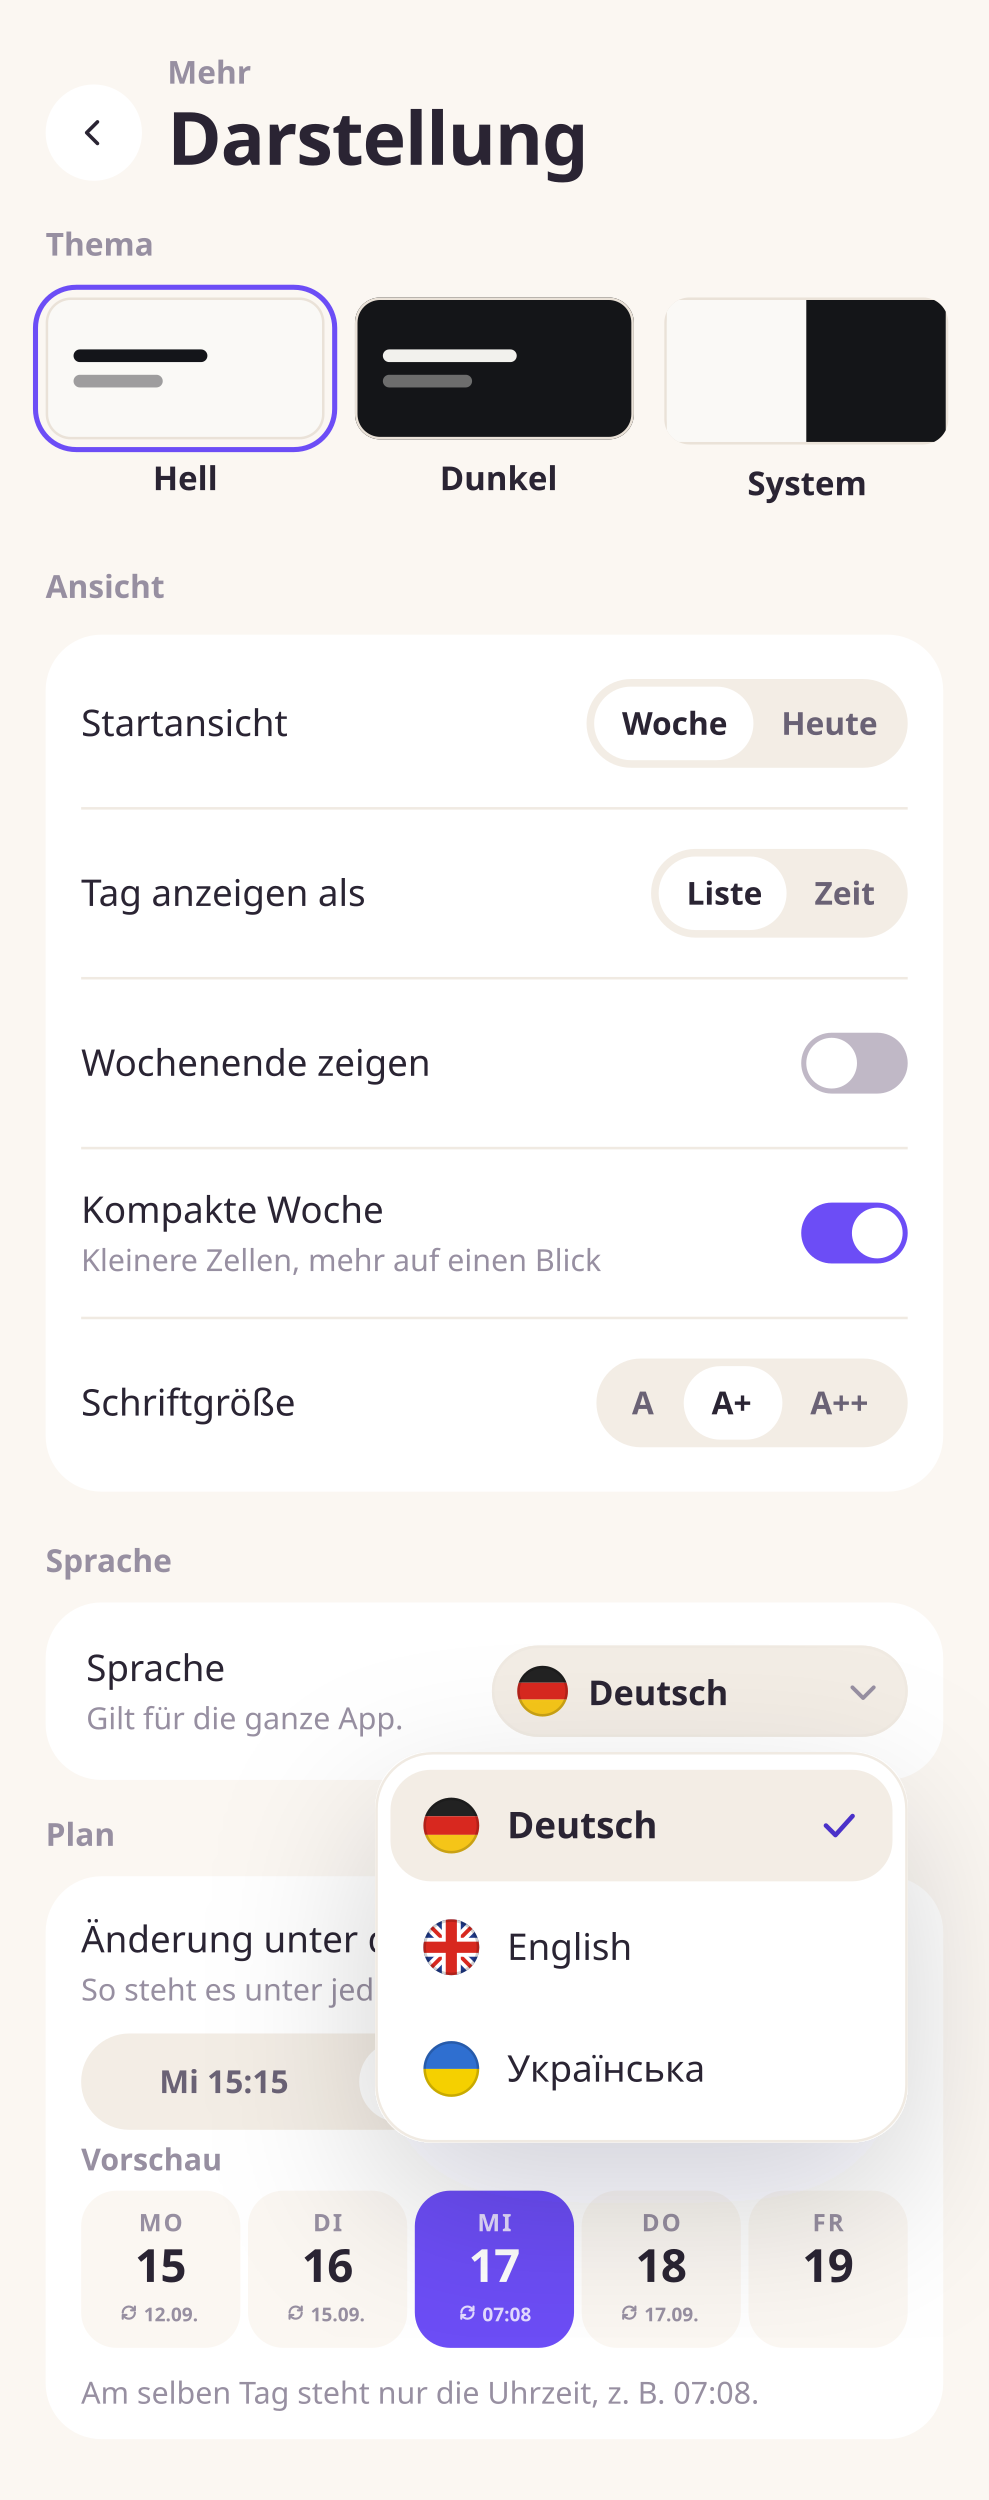
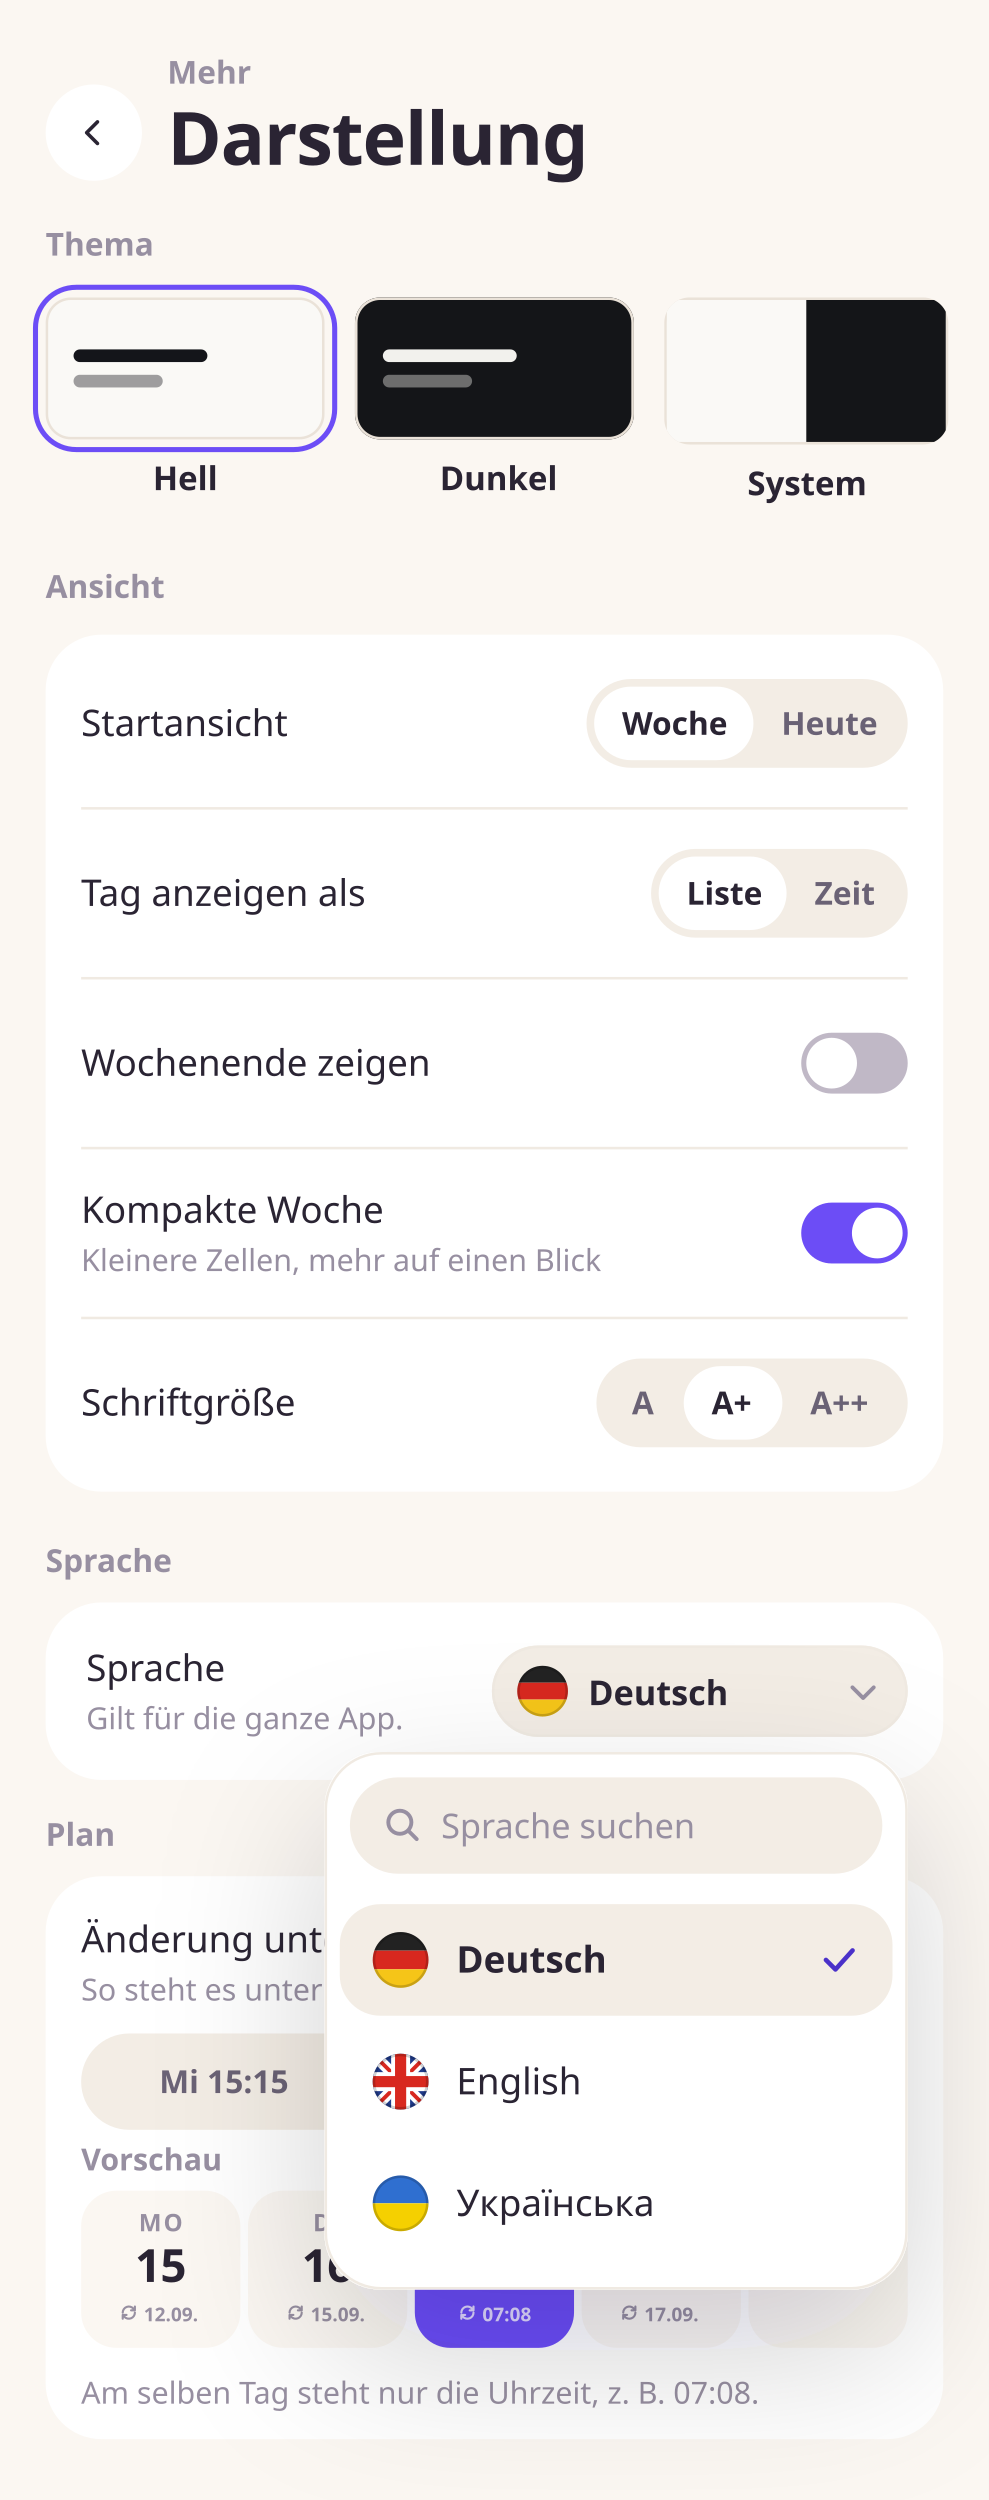
<svg xmlns="http://www.w3.org/2000/svg" width="390" height="986" viewBox="0 0 390 986">
  <defs>
    <filter id="nsh0" x="-50%" y="-50%" width="200%" height="200%">
      <feDropShadow dx="0" dy="24" stdDeviation="32" flood-color="#0F121C" flood-opacity="0.18" />
    </filter>
    <filter id="nsh1" x="-50%" y="-50%" width="200%" height="200%">
      <feDropShadow dx="0" dy="2" stdDeviation="4" flood-color="#0F121C" flood-opacity="0.06" />
    </filter>
    <pattern id="mh" width="8" height="8" patternUnits="userSpaceOnUse" patternTransform="rotate(45)">
      <rect x="0" y="0" width="3" height="8" fill="#FBF7F2" fill-opacity="0.55" />
    </pattern>
    <pattern id="mr" width="7" height="7" patternUnits="userSpaceOnUse" patternTransform="rotate(45)">
      <rect x="0" y="0" width="1.6" height="7" fill="#C0B8C6" fill-opacity="0.8" />
    </pattern>
  </defs>
  <rect x="0" y="0" width="390" height="986" fill="#FBF7F2" />
  <defs>
    <clipPath id="c1">
      <rect x="262" y="117.31" width="112" height="58" rx="10" />
    </clipPath>
    <clipPath id="c4">
      <rect x="0" y="0" width="390" height="920" />
    </clipPath>
  </defs>
  <rect x="0" y="0" width="390" height="920" fill="#FBF7F2" />
  <g clip-path="url(#c4)">
    <g id="Zurück_0">
      <rect x="18" y="33.31" width="38" height="38" rx="19" fill="#FFFFFF" />
      <g transform="translate(28.5 43.81) scale(0.71 0.71)" fill="none" stroke="#2A2433" stroke-width="2" stroke-linecap="round" stroke-linejoin="round">
        <path d="M14 6l-6 6 6 6" />
      </g>
    </g>
    <text x="66" y="33" font-family="Nunito" font-size="12.5" font-weight="800" fill="#978FA1" xml:space="preserve">Mehr</text>
    <text x="66" y="65" font-family="Nunito" font-size="29" font-weight="900" letter-spacing="-0.43" fill="#2A2433" xml:space="preserve">Darstellung</text>
    <text x="18" y="100.81" font-family="Nunito" font-size="12.5" font-weight="800" fill="#978FA1" xml:space="preserve">Thema</text>
    <rect x="14" y="113.31" width="118" height="64" rx="16" fill="none" stroke="#6C4DF6" stroke-width="2" />
    <rect x="18" y="117.31" width="110" height="56" rx="10" fill="#FAF9F6" />
    <rect x="18.5" y="117.81" width="109" height="55" rx="9.5" fill="none" stroke="#EAE2D8" stroke-width="1" />
    <rect x="29" y="137.81" width="52.8" height="5" rx="2.5" fill="#14151A" />
    <g opacity="0.4">
      <rect x="29" y="147.81" width="35.19" height="5" rx="2.5" fill="#14151A" />
    </g>
    <text x="60.3" y="193.31" font-family="Nunito" font-size="13" font-weight="700" fill="#2A2433" xml:space="preserve">Hell</text>
    <rect x="140" y="117.31" width="110" height="56" rx="10" fill="#141518" />
    <rect x="140.5" y="117.81" width="109" height="55" rx="9.5" fill="none" stroke="#EAE2D8" stroke-width="1" />
    <rect x="151" y="137.81" width="52.8" height="5" rx="2.5" fill="#F2F1ED" />
    <g opacity="0.4">
      <rect x="151" y="147.81" width="35.19" height="5" rx="2.5" fill="#F2F1ED" />
    </g>
    <text x="173.45" y="193.31" font-family="Nunito" font-size="13" font-weight="700" fill="#2A2433" xml:space="preserve">Dunkel</text>
    <rect x="262.5" y="117.81" width="111" height="57" rx="9.5" fill="none" stroke="#EAE2D8" stroke-width="1" />
    <g clip-path="url(#c1)">
      <rect x="263" y="118.31" width="55" height="56" fill="#FAF9F6" />
      <rect x="318" y="118.31" width="55" height="56" fill="#141518" />
    </g>
    <text x="294.77" y="195.31" font-family="Nunito" font-size="13" font-weight="700" fill="#2A2433" xml:space="preserve">System</text>
    <text x="18" y="235.81" font-family="Nunito" font-size="12.5" font-weight="800" fill="#978FA1" xml:space="preserve">Ansicht</text>
    <rect x="18" y="250.31" width="354" height="338" rx="22" fill="#FFFFFF" />
    <line x1="32" y1="318.81" x2="358" y2="318.81" stroke="#F0EAE2" stroke-width="1" />
    <text x="32" y="290.31" font-family="Nunito" font-size="14.5" font-weight="400" fill="#2A2433" xml:space="preserve">Startansicht</text>
    <rect x="231.33" y="267.81" width="126.67" height="35" rx="17.5" fill="#F3EDE5" />
    <rect x="234.33" y="270.81" width="62.83" height="29" rx="14.5" fill="#FFFFFF" />
    <text x="245.33" y="289.81" font-family="Nunito" font-size="12.5" font-weight="800" fill="#2A2433" xml:space="preserve">Woche</text>
    <text x="308.16" y="289.81" font-family="Nunito" font-size="12.5" font-weight="800" fill="#6A6275" xml:space="preserve">Heute</text>
    <line x1="32" y1="385.81" x2="358" y2="385.81" stroke="#F0EAE2" stroke-width="1" />
    <text x="32" y="357.31" font-family="Nunito" font-size="14.5" font-weight="400" fill="#2A2433" xml:space="preserve">Tag anzeigen als</text>
    <rect x="256.78" y="334.81" width="101.22" height="35" rx="17.5" fill="#F3EDE5" />
    <rect x="259.78" y="337.81" width="50.45" height="29" rx="14.5" fill="#FFFFFF" />
    <text x="270.78" y="356.81" font-family="Nunito" font-size="12.5" font-weight="800" fill="#2A2433" xml:space="preserve">Liste</text>
    <text x="321.23" y="356.81" font-family="Nunito" font-size="12.5" font-weight="800" fill="#6A6275" xml:space="preserve">Zeit</text>
    <line x1="32" y1="452.81" x2="358" y2="452.81" stroke="#F0EAE2" stroke-width="1" />
    <text x="32" y="424.31" font-family="Nunito" font-size="14.5" font-weight="400" fill="#2A2433" xml:space="preserve">Wochenende zeigen</text>
    <g id="Umschalten_2">
      <rect x="316" y="407.31" width="42" height="24" rx="12" fill="#C0B8C6" />
      <rect x="318" y="409.31" width="20" height="20" rx="10" fill="#FFFFFF" />
    </g>
    <line x1="32" y1="519.81" x2="358" y2="519.81" stroke="#F0EAE2" stroke-width="1" />
    <text x="32" y="482.31" font-family="Nunito" font-size="14.5" font-weight="400" fill="#2A2433" xml:space="preserve">Kompakte Woche</text>
    <text x="32" y="501.31" font-family="Nunito" font-size="12" font-weight="400" fill="#978FA1" xml:space="preserve">Kleinere Zellen, mehr auf einen Blick</text>
    <g id="Umschalten_3">
      <rect x="316" y="474.31" width="42" height="24" rx="12" fill="#6C4DF6" />
      <rect x="336" y="476.31" width="20" height="20" rx="10" fill="#FFFFFF" />
    </g>
    <text x="32" y="558.31" font-family="Nunito" font-size="14.5" font-weight="400" fill="#2A2433" xml:space="preserve">Schriftgröße</text>
    <rect x="235.23" y="535.81" width="122.77" height="35" rx="17.5" fill="#F3EDE5" />
    <text x="249.23" y="557.81" font-family="Nunito" font-size="12.5" font-weight="800" fill="#6A6275" xml:space="preserve">A</text>
    <rect x="269.66" y="538.81" width="38.92" height="29" rx="14.5" fill="#FFFFFF" />
    <text x="280.66" y="557.81" font-family="Nunito" font-size="12.5" font-weight="800" fill="#2A2433" xml:space="preserve">A+</text>
    <text x="319.58" y="557.81" font-family="Nunito" font-size="12.5" font-weight="800" fill="#6A6275" xml:space="preserve">A++</text>
  </g>
  <text x="18" y="620" font-family="Nunito" font-size="12.5" font-weight="800" fill="#978FA1" xml:space="preserve">Sprache</text>
  <rect x="18" y="632" width="354" height="70" rx="22" fill="#FFFFFF" />
  <text x="34" y="663" font-family="Nunito" font-size="14.5" font-weight="400" fill="#2A2433" xml:space="preserve">Sprache</text>
  <text x="34" y="682" font-family="Nunito" font-size="12" font-weight="400" fill="#978FA1" xml:space="preserve">Gilt für die ganze App.</text>
  <rect x="194" y="649" width="164" height="36" rx="18" fill="#F3EDE5" />
  <rect x="194.5" y="649.5" width="163" height="35" rx="18" fill="none" stroke="#F0EAE2" stroke-width="1" />
  <clipPath id="fl2">
    <circle cx="214" cy="667" r="10" />
  </clipPath>
  <g clip-path="url(#fl2)">
    <rect x="204" y="657" width="20" height="6.667" fill="#222" />
    <rect x="204" y="663.667" width="20" height="6.667" fill="#D8281F" />
    <rect x="204" y="670.333" width="20" height="6.667" fill="#F5C518" />
  </g>
  <circle cx="214" cy="667" r="9.5" fill="none" stroke="rgba(0,0,0,.18)" stroke-width="1" />
  <text x="232" y="672.5" font-family="Nunito" font-size="13.5" font-weight="700" fill="#2A2433" xml:space="preserve">Deutsch</text>
  <g transform="translate(332 658.5) scale(0.7 0.7)" fill="none" stroke="#978FA1" stroke-width="2.2" stroke-linecap="round" stroke-linejoin="round">
    <path d="M6 10l6 6 6-6" />
  </g>
  <text x="18" y="728" font-family="Nunito" font-size="12.5" font-weight="800" fill="#978FA1" xml:space="preserve">Plan</text>
  <rect x="18" y="740" width="354" height="222" rx="22" fill="#FFFFFF" />
  <text x="32" y="770" font-family="Nunito" font-size="14.5" font-weight="400" fill="#2A2433" xml:space="preserve">Änderung unter dem Tag</text>
  <text x="32" y="789" font-family="Nunito" font-size="12" font-weight="400" fill="#978FA1" xml:space="preserve">So steht es unter jedem Tag in der Woche.</text>
  <rect x="32" y="802" width="326" height="38" rx="19.0" fill="#F3EDE5" />
  <text x="88.333" y="825.5" font-family="Nunito" font-size="12.5" font-weight="800" fill="#6A6275" text-anchor="middle" xml:space="preserve">Mi 15:15</text>
  <rect x="141.667" y="805" width="106.667" height="32" rx="16.0" fill="#FFFFFF" />
  <text x="195" y="825.5" font-family="Nunito" font-size="12.5" font-weight="800" fill="#2A2433" text-anchor="middle" xml:space="preserve">15.09.</text>
  <text x="301.667" y="825.5" font-family="Nunito" font-size="12.5" font-weight="800" fill="#6A6275" text-anchor="middle" xml:space="preserve">15.09. 15:15</text>
  <text x="32" y="856" font-family="Nunito" font-size="12" font-weight="800" fill="#978FA1" xml:space="preserve">Vorschau</text>
  <rect x="32.0" y="864" width="62.8" height="62" rx="14" fill="#FBF7F2" />
  <text x="63.4" y="880" font-family="Nunito" font-size="9.5" font-weight="700" letter-spacing="0.8" fill="#978FA1" text-anchor="middle" xml:space="preserve">MO</text>
  <text x="63.4" y="900" font-family="Nunito" font-size="18" font-weight="900" letter-spacing="-0.27" fill="#2A2433" text-anchor="middle" xml:space="preserve">15</text>
  <g transform="translate(47.2 908.5) scale(0.3 0.3)" fill="none" stroke="#978FA1" stroke-width="2.8" stroke-linecap="round" stroke-linejoin="round">
    <path d="M4 12a8 8 0 0 1 14-5.3M20 4v5h-5M20 12a8 8 0 0 1-14 5.3M4 20v-5h5" />
  </g>
  <text x="56.7" y="915.5" font-family="Nunito" font-size="7.5" font-weight="600" fill="#978FA1" xml:space="preserve">12.09.</text>
  <rect x="97.8" y="864" width="62.8" height="62" rx="14" fill="#FBF7F2" />
  <text x="129.2" y="880" font-family="Nunito" font-size="9.5" font-weight="700" letter-spacing="0.8" fill="#978FA1" text-anchor="middle" xml:space="preserve">DI</text>
  <text x="129.2" y="900" font-family="Nunito" font-size="18" font-weight="900" letter-spacing="-0.27" fill="#2A2433" text-anchor="middle" xml:space="preserve">16</text>
  <g transform="translate(113 908.5) scale(0.3 0.3)" fill="none" stroke="#978FA1" stroke-width="2.8" stroke-linecap="round" stroke-linejoin="round">
    <path d="M4 12a8 8 0 0 1 14-5.3M20 4v5h-5M20 12a8 8 0 0 1-14 5.3M4 20v-5h5" />
  </g>
  <text x="122.5" y="915.5" font-family="Nunito" font-size="7.5" font-weight="600" fill="#978FA1" xml:space="preserve">15.09.</text>
  <rect x="163.6" y="864" width="62.8" height="62" rx="14" fill="#6C4DF6" />
  <text x="195.0" y="880" font-family="Nunito" font-size="9.5" font-weight="700" letter-spacing="0.8" fill="#E3DBFF" text-anchor="middle" xml:space="preserve">MI</text>
  <text x="195.0" y="900" font-family="Nunito" font-size="18" font-weight="900" letter-spacing="-0.27" fill="#FFFFFF" text-anchor="middle" xml:space="preserve">17</text>
  <g transform="translate(180.75 908.5) scale(0.3 0.3)" fill="none" stroke="#E3DBFF" stroke-width="2.8" stroke-linecap="round" stroke-linejoin="round">
    <path d="M4 12a8 8 0 0 1 14-5.3M20 4v5h-5M20 12a8 8 0 0 1-14 5.3M4 20v-5h5" />
  </g>
  <text x="190.25" y="915.5" font-family="Nunito" font-size="7.5" font-weight="600" fill="#E3DBFF" xml:space="preserve">07:08</text>
  <rect x="229.4" y="864" width="62.8" height="62" rx="14" fill="#FBF7F2" />
  <text x="260.8" y="880" font-family="Nunito" font-size="9.5" font-weight="700" letter-spacing="0.8" fill="#978FA1" text-anchor="middle" xml:space="preserve">DO</text>
  <text x="260.8" y="900" font-family="Nunito" font-size="18" font-weight="900" letter-spacing="-0.27" fill="#2A2433" text-anchor="middle" xml:space="preserve">18</text>
  <g transform="translate(244.6 908.5) scale(0.3 0.3)" fill="none" stroke="#978FA1" stroke-width="2.8" stroke-linecap="round" stroke-linejoin="round">
    <path d="M4 12a8 8 0 0 1 14-5.3M20 4v5h-5M20 12a8 8 0 0 1-14 5.3M4 20v-5h5" />
  </g>
  <text x="254.1" y="915.5" font-family="Nunito" font-size="7.5" font-weight="600" fill="#978FA1" xml:space="preserve">17.09.</text>
  <rect x="295.2" y="864" width="62.8" height="62" rx="14" fill="#FBF7F2" />
  <text x="326.6" y="880" font-family="Nunito" font-size="9.5" font-weight="700" letter-spacing="0.8" fill="#978FA1" text-anchor="middle" xml:space="preserve">FR</text>
  <text x="326.6" y="900" font-family="Nunito" font-size="18" font-weight="900" letter-spacing="-0.27" fill="#2A2433" text-anchor="middle" xml:space="preserve">19</text>
  <text x="32" y="948" font-family="Nunito" font-size="12" font-weight="400" fill="#978FA1" xml:space="preserve">Am selben Tag steht nur die Uhrzeit, z. B. 07:08.</text>
-   <rect x="148" y="691" width="210" height="154" rx="22" fill="#FFFFFF" filter="url(#nsh0)" />
-   <rect x="148.5" y="691.5" width="209" height="153" rx="22" fill="none" stroke="#F0EAE2" stroke-width="1" />
-   <rect x="154" y="698" width="198" height="44" rx="16" fill="#F3EDE5" />
+   <rect x="128" y="691" width="230" height="212" rx="22" fill="#FFFFFF" filter="url(#nsh0)" />
+   <rect x="128.5" y="691.5" width="229" height="211" rx="22" fill="none" stroke="#F0EAE2" stroke-width="1" />
+   <rect x="138" y="701" width="210" height="38" rx="19" fill="#F3EDE5" />
+   <g transform="translate(150 711) scale(0.7 0.7)" fill="none" stroke="#978FA1" stroke-width="2.2" stroke-linecap="round" stroke-linejoin="round">
+     <circle cx="11" cy="11" r="6.5" />
+     <path d="M16 16l4.5 4.5" />
+   </g>
+   <text x="174" y="725" font-family="Nunito" font-size="13.5" font-weight="400" fill="#978FA1" xml:space="preserve">Sprache suchen</text>
+   <rect x="134" y="751" width="218" height="44" rx="16" fill="#F3EDE5" />
  <clipPath id="fl3">
-     <circle cx="178" cy="720.0" r="11" />
+     <circle cx="158" cy="773.0" r="11" />
  </clipPath>
  <g clip-path="url(#fl3)">
-     <rect x="167" y="709.0" width="22" height="7.333" fill="#222" />
-     <rect x="167" y="716.333" width="22" height="7.333" fill="#D8281F" />
-     <rect x="167" y="723.667" width="22" height="7.333" fill="#F5C518" />
+     <rect x="147" y="762.0" width="22" height="7.333" fill="#222" />
+     <rect x="147" y="769.333" width="22" height="7.333" fill="#D8281F" />
+     <rect x="147" y="776.667" width="22" height="7.333" fill="#F5C518" />
  </g>
-   <circle cx="178" cy="720.0" r="10.5" fill="none" stroke="rgba(0,0,0,.18)" stroke-width="1" />
-   <text x="200" y="725.0" font-family="Nunito" font-size="14.5" font-weight="700" fill="#2A2433" xml:space="preserve">Deutsch</text>
-   <g transform="translate(322 711.0) scale(0.75 0.75)" fill="none" stroke="#4A31C9" stroke-width="2.4" stroke-linecap="round" stroke-linejoin="round">
+   <circle cx="158" cy="773.0" r="10.5" fill="none" stroke="rgba(0,0,0,.18)" stroke-width="1" />
+   <text x="180" y="778.0" font-family="Nunito" font-size="14.5" font-weight="700" fill="#2A2433" xml:space="preserve">Deutsch</text>
+   <g transform="translate(322 764.0) scale(0.75 0.75)" fill="none" stroke="#4A31C9" stroke-width="2.4" stroke-linecap="round" stroke-linejoin="round">
    <path d="M5 12l5 5 9-10" />
  </g>
  <clipPath id="fl4">
-     <circle cx="178" cy="768.0" r="11" />
+     <circle cx="158" cy="821.0" r="11" />
  </clipPath>
  <g clip-path="url(#fl4)">
-     <rect x="167" y="757.0" width="22" height="22" fill="#1F3A8A" />
-     <path d="M167 757.0L189 779.0M189 757.0L167 779.0" stroke="#fff" stroke-width="4.4" />
-     <path d="M167 757.0L189 779.0M189 757.0L167 779.0" stroke="#D8281F" stroke-width="1.54" />
-     <path d="M178 757.0V779.0M167 768.0H189" stroke="#fff" stroke-width="7.48" />
-     <path d="M178 757.0V779.0M167 768.0H189" stroke="#D8281F" stroke-width="4.4" />
+     <rect x="147" y="810.0" width="22" height="22" fill="#1F3A8A" />
+     <path d="M147 810.0L169 832.0M169 810.0L147 832.0" stroke="#fff" stroke-width="4.4" />
+     <path d="M147 810.0L169 832.0M169 810.0L147 832.0" stroke="#D8281F" stroke-width="1.54" />
+     <path d="M158 810.0V832.0M147 821.0H169" stroke="#fff" stroke-width="7.48" />
+     <path d="M158 810.0V832.0M147 821.0H169" stroke="#D8281F" stroke-width="4.4" />
  </g>
-   <circle cx="178" cy="768.0" r="10.5" fill="none" stroke="rgba(0,0,0,.18)" stroke-width="1" />
-   <text x="200" y="773.0" font-family="Nunito" font-size="14.5" font-weight="500" fill="#2A2433" xml:space="preserve">English</text>
+   <circle cx="158" cy="821.0" r="10.5" fill="none" stroke="rgba(0,0,0,.18)" stroke-width="1" />
+   <text x="180" y="826.0" font-family="Nunito" font-size="14.5" font-weight="500" fill="#2A2433" xml:space="preserve">English</text>
  <clipPath id="fl5">
-     <circle cx="178" cy="816.0" r="11" />
+     <circle cx="158" cy="869.0" r="11" />
  </clipPath>
  <g clip-path="url(#fl5)">
-     <rect x="167" y="805.0" width="22" height="11.0" fill="#2F6FD0" />
-     <rect x="167" y="816.0" width="22" height="11.0" fill="#F5D000" />
+     <rect x="147" y="858.0" width="22" height="11.0" fill="#2F6FD0" />
+     <rect x="147" y="869.0" width="22" height="11.0" fill="#F5D000" />
  </g>
-   <circle cx="178" cy="816.0" r="10.5" fill="none" stroke="rgba(0,0,0,.18)" stroke-width="1" />
-   <text x="200" y="821.0" font-family="Nunito" font-size="14.5" font-weight="500" fill="#2A2433" xml:space="preserve">Українська</text>
+   <circle cx="158" cy="869.0" r="10.5" fill="none" stroke="rgba(0,0,0,.18)" stroke-width="1" />
+   <text x="180" y="874.0" font-family="Nunito" font-size="14.5" font-weight="500" fill="#2A2433" xml:space="preserve">Українська</text>
</svg>
